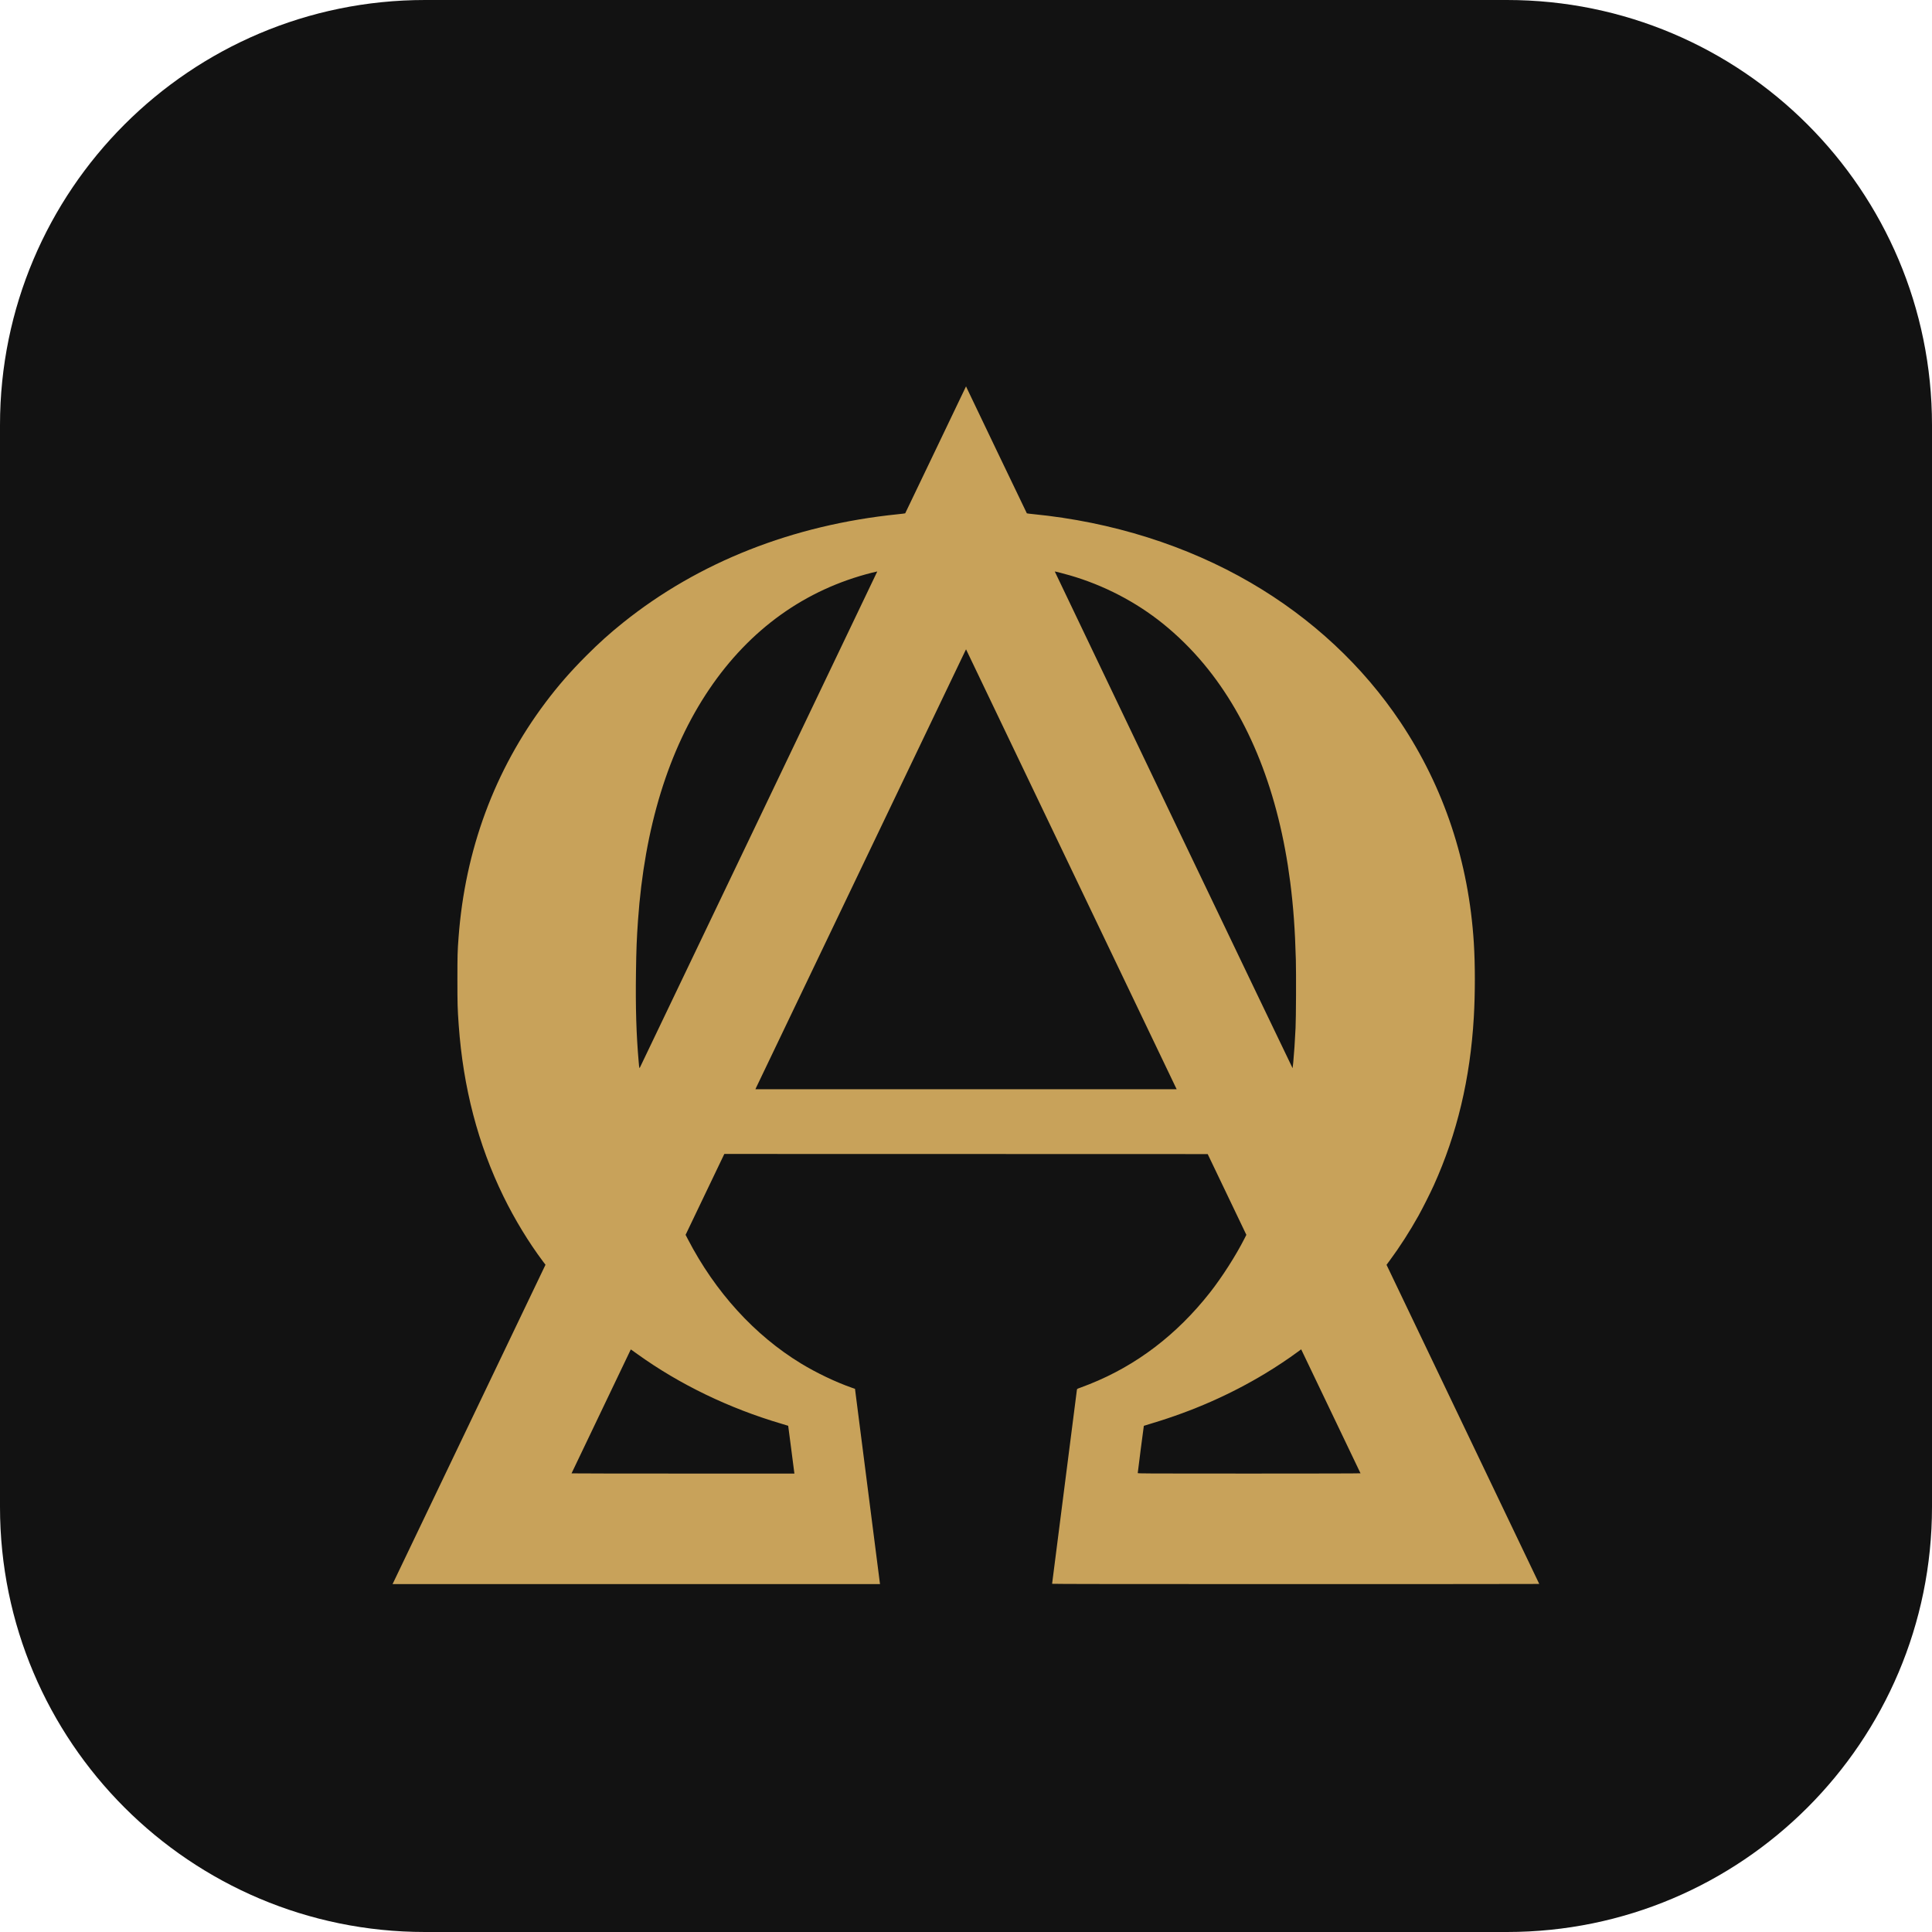
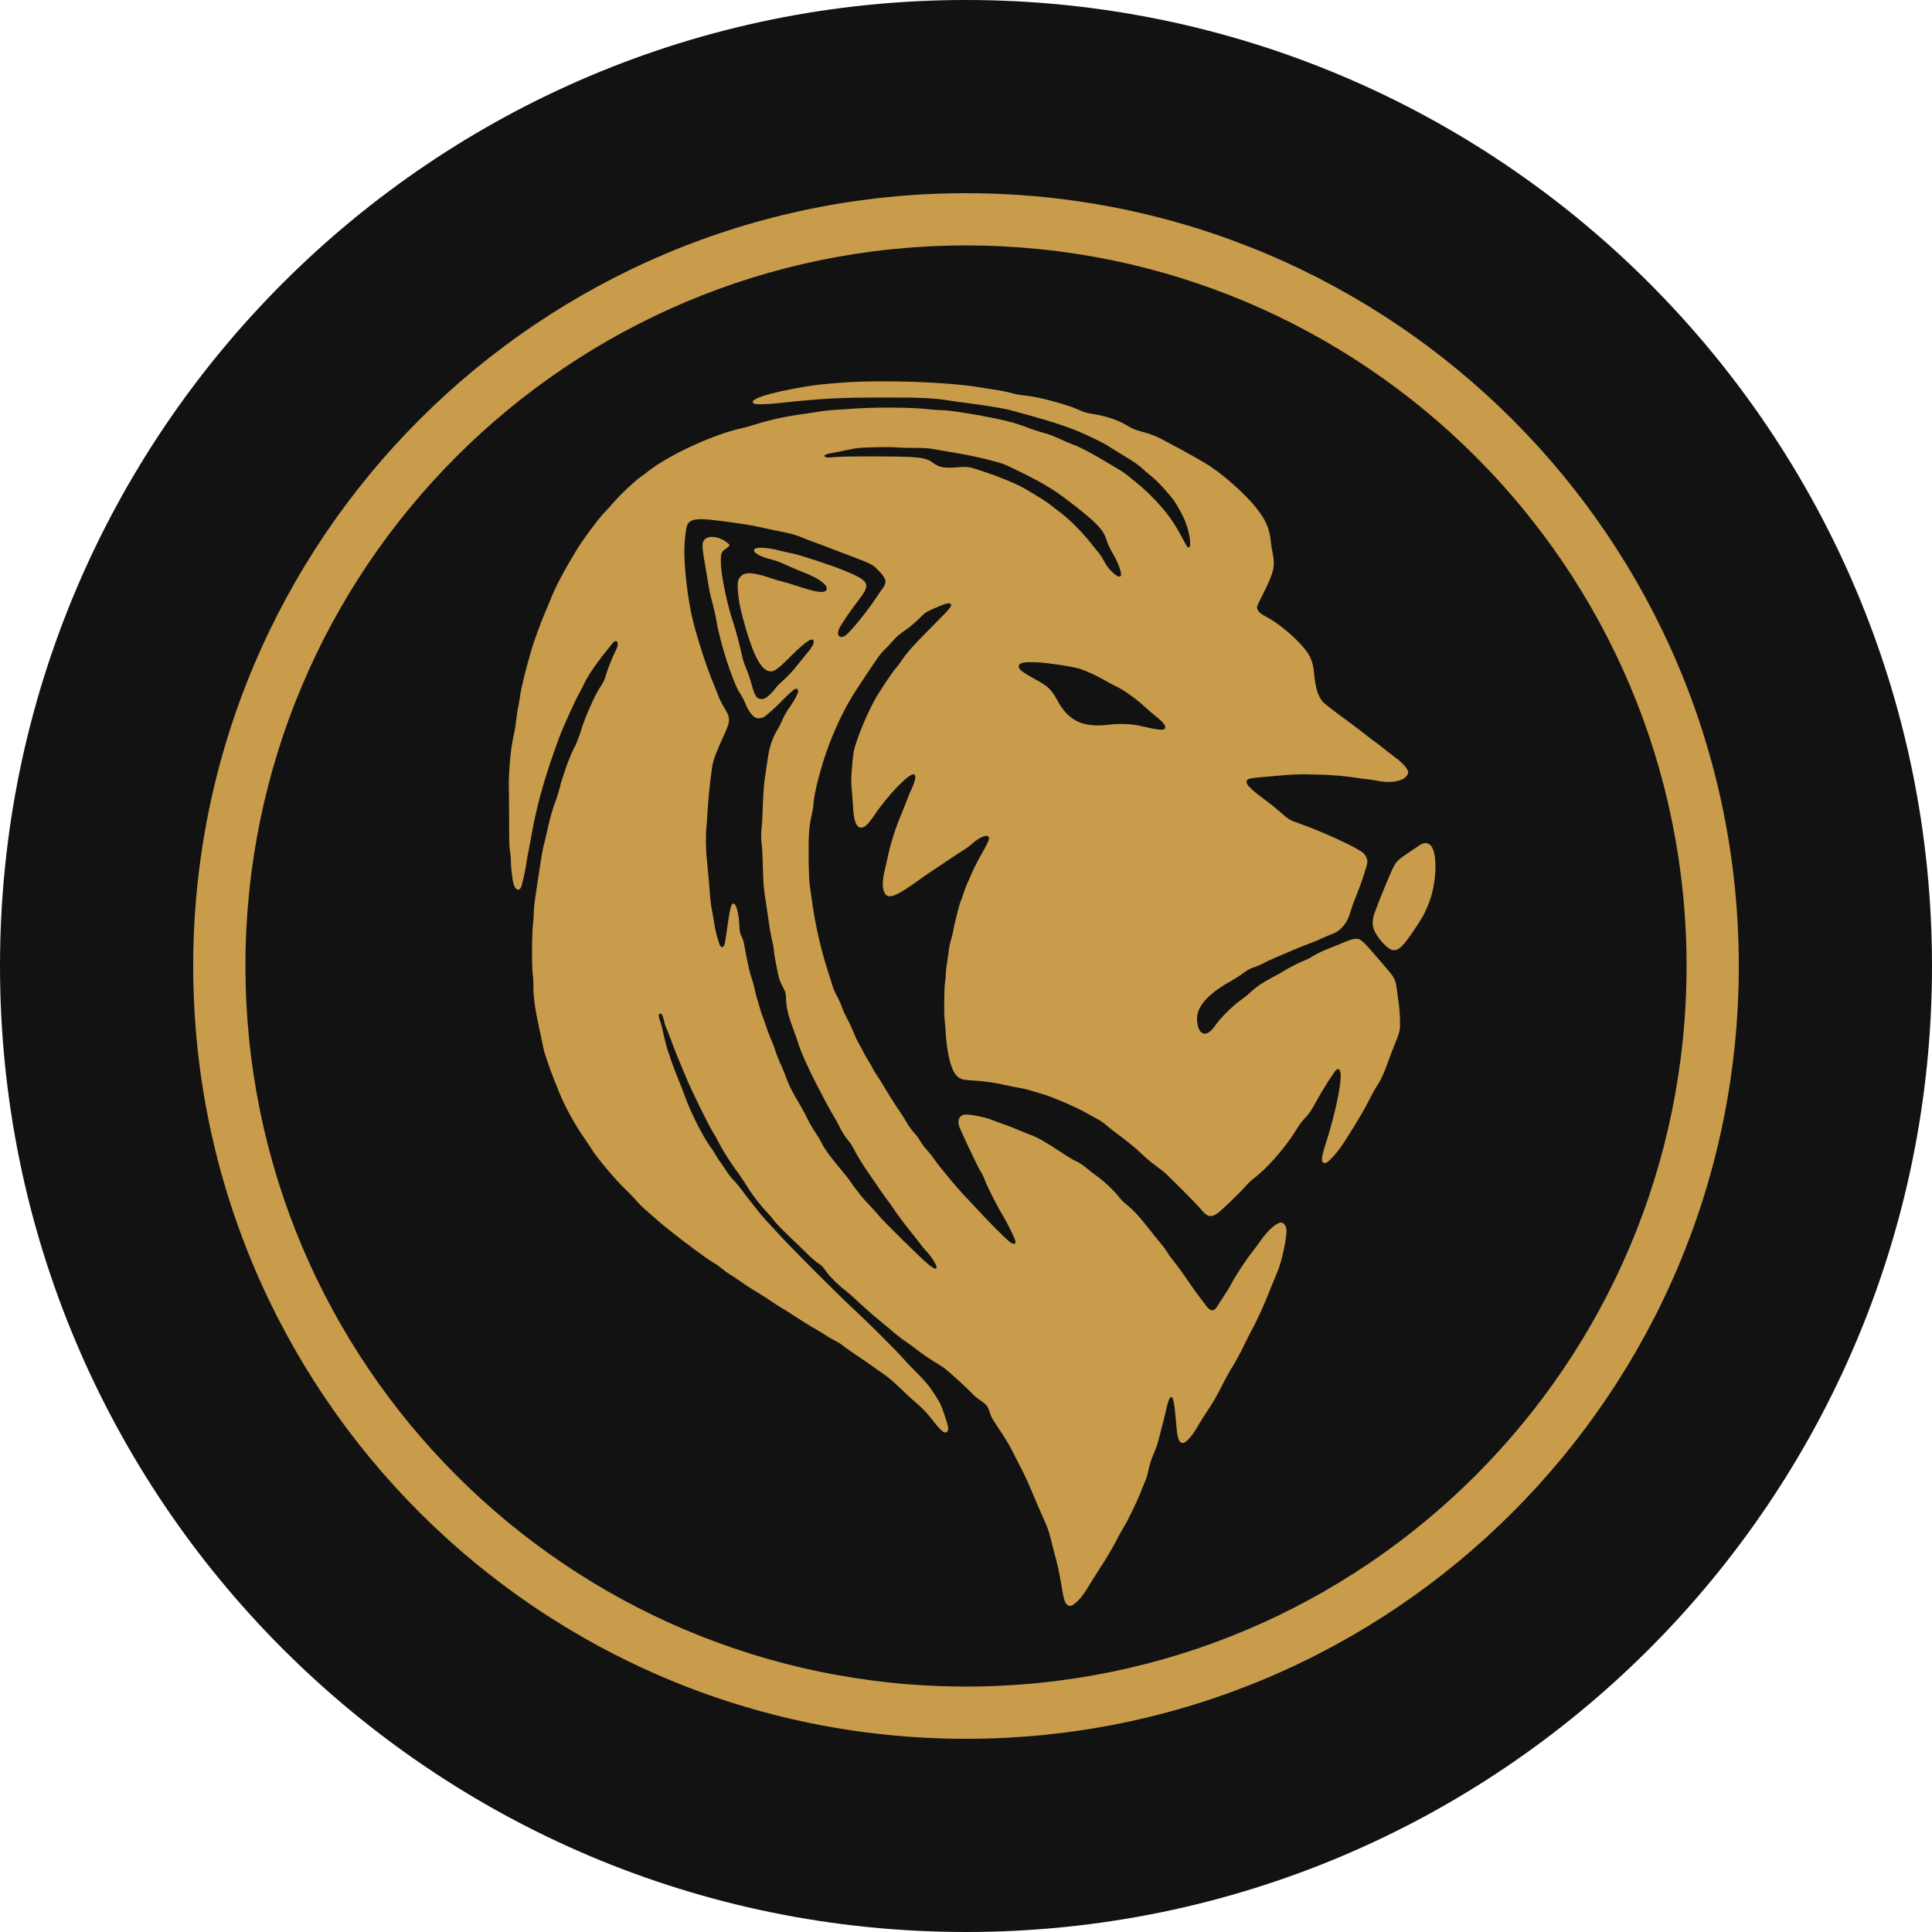
<svg xmlns="http://www.w3.org/2000/svg" viewBox="0 0 64 64" width="64" height="64">
-   <rect width="64" height="64" rx="14.08" fill="#121212" />
-   <path transform="translate(13.00332 12.8) scale(0.05692317)" fill="#C8A25A" fill-rule="evenodd" d="M0.48 696.04C0.74 695.51 20.77 653.7 44.98 603.12L89.01 511.16L87.54 509.21C79.28 498.22 71.06 484.69 64.57 471.42C49.75 441.11 41.1 408.03 38.51 371.67C37.82 362 37.75 359.56 37.75 345.17C37.75 331.13 37.81 328.78 38.43 320.58C42.22 269.76 59.37 223.43 88.98 184C96.23 174.34 103.62 165.86 112.74 156.74C120.27 149.21 126.49 143.62 134.25 137.41C178.14 102.25 232.89 80.65 293.92 74.41C296.3 74.17 298.29 73.92 298.35 73.86C298.4 73.8 306.38 57.15 316.09 36.86L333.74 -0.02L334.34 1.28C336.05 4.94 369.04 73.77 369.14 73.87C369.2 73.93 370.86 74.14 372.83 74.33C418.61 78.82 462.27 92.59 499.5 114.29C534.99 134.97 564.73 162.7 586.62 195.5C611.89 233.39 626.28 276.68 629.25 323.75C630.05 336.51 630.05 353.4 629.24 367.17C627.16 402.83 619.51 434.95 605.96 464.92C603.96 469.35 599.49 478.24 597.07 482.58C592.09 491.54 586.07 500.91 580.28 508.72L578.45 511.2L578.83 511.97C580.61 515.63 667.33 696.85 667.33 696.91C667.33 696.96 603.55 697 525.58 697C424.29 697 383.83 696.95 383.83 696.82C383.83 696.61 398.12 584.87 398.26 583.98C398.36 583.37 398.37 583.37 400.14 582.74C401.12 582.4 403.59 581.45 405.63 580.64C432.86 569.79 456.34 551.93 475.69 527.33C482.72 518.39 490.76 505.82 495.78 495.92L496.88 493.75L485.63 470.25L474.38 446.75L333.73 446.71L193.08 446.68L181.81 470.21L170.54 493.75L171.8 496.17C187.75 526.96 210.66 552.15 237.67 568.59C246.81 574.15 257.91 579.44 267.36 582.75L269.13 583.36L269.31 584.81C271.05 598.51 283.52 695.93 283.6 696.38L283.7 697L141.85 697L-0 697L0.48 696.04ZM233.78 632.04C233.73 631.7 232.92 625.45 231.99 618.17C231.06 610.88 230.28 604.89 230.25 604.87C230.23 604.84 228.44 604.29 226.28 603.66C195.86 594.69 167.17 580.84 142.78 563.35C138.38 560.2 138.7 560.41 138.62 560.51C138.5 560.66 104.17 632.46 104.17 632.56C104.17 632.62 133.35 632.67 169.02 632.67L233.88 632.67L233.78 632.04ZM563.31 632.52C563.27 632.43 555.49 616.17 546.01 596.37L528.78 560.38L526.93 561.74C521.43 565.81 514.3 570.55 507.82 574.46C487.53 586.7 465.71 596.3 442.02 603.41C439.41 604.19 437.25 604.86 437.22 604.89C437.15 604.96 433.67 631.88 433.67 632.38C433.67 632.65 436.87 632.67 498.51 632.67C537.15 632.67 563.34 632.61 563.31 632.52ZM455.53 407.38C455.1 406.48 427.52 348.88 394.25 279.38L333.75 153.01L333.31 153.88C332.76 154.96 212.51 406.11 211.73 407.79L211.18 409L333.75 409L456.32 409L455.53 407.38ZM213.4 251.33C251.21 172.36 282.12 107.73 282.09 107.7C282.06 107.67 280.7 107.98 279.06 108.4C240.14 118.2 207.9 141.3 184.24 176.33C160.59 211.34 146.62 256.74 142.84 310.83C142.09 321.6 141.86 327.46 141.67 340.93C141.37 361.37 141.85 377.23 143.25 393.17C143.61 397.17 143.6 397.15 144.18 395.92C144.45 395.37 175.59 330.3 213.4 251.33ZM524.17 393.39C524.7 387.69 525.1 381.77 525.51 373.33C525.79 367.67 525.9 341.77 525.68 333.67C525.21 316.25 524.24 302.8 522.41 288.52C515.76 236.62 498.66 193.4 472.17 161.58C465 152.97 456.87 144.94 448.33 138.07C432.56 125.36 413.79 115.63 394.05 109.93C390.4 108.88 385.49 107.62 385.39 107.72C385.36 107.75 416.47 172.82 454.52 252.31C492.58 331.8 523.75 396.81 523.79 396.77C523.83 396.73 524 395.21 524.17 393.39Z" />
+   <circle cx="32" cy="32" r="32" fill="#121212" />
+   <path transform="translate(6.4 6.4) scale(0.512)" fill="#C89C4A" fill-rule="evenodd" d="M0 50a50 50 0 1 0 100 0a50 50 0 1 0 -100 0ZM3.38 50a46.62 46.62 0 1 0 93.24 0a46.62 46.62 0 1 0 -93.24 0ZM56.55 91.33C56.39 91.2 56.32 90.97 56.16 89.99C56.08 89.49 55.93 88.77 55.83 88.4C55.73 88.03 55.57 87.42 55.48 87.05C55.34 86.5 55.25 86.27 55.01 85.74C54.85 85.38 54.62 84.85 54.49 84.55C54.12 83.64 53.78 82.89 53.4 82.17C53.21 81.79 52.96 81.32 52.86 81.12C52.76 80.93 52.46 80.44 52.19 80.04C51.92 79.64 51.67 79.24 51.63 79.14C51.6 79.04 51.53 78.86 51.49 78.74C51.37 78.44 51.3 78.35 50.91 78.09C50.73 77.97 50.49 77.77 50.38 77.64C50.18 77.42 49.14 76.46 48.68 76.08C48.57 75.99 48.24 75.77 47.94 75.6C47.65 75.42 47.22 75.13 46.98 74.95C46.75 74.76 46.38 74.49 46.16 74.34C45.94 74.2 45.6 73.93 45.39 73.76C45.19 73.58 44.85 73.3 44.65 73.14C44.44 72.97 44.14 72.72 43.98 72.58C43.17 71.87 42.92 71.64 42.73 71.45C42.62 71.34 42.39 71.15 42.24 71.03C41.81 70.71 41.21 70.12 41 69.83C40.75 69.47 40.69 69.4 40.42 69.22C40.29 69.14 40.01 68.89 39.79 68.68C39.58 68.47 39.02 67.93 38.56 67.49C38.09 67.04 37.65 66.58 37.58 66.47C37.5 66.36 37.31 66.12 37.14 65.95C36.71 65.51 36.14 64.77 35.8 64.2C35.64 63.94 35.4 63.59 35.28 63.42C34.85 62.86 34.27 61.95 34.03 61.48C33.9 61.22 33.74 60.92 33.66 60.81C33.34 60.3 32.15 57.88 31.9 57.23C31.82 57.03 31.65 56.62 31.52 56.32C31.39 56.02 31.15 55.43 31 55.02C30.85 54.61 30.68 54.16 30.61 54.02C30.55 53.88 30.48 53.66 30.46 53.53C30.39 53.23 30.32 53.08 30.22 53.08C30.11 53.08 30.09 53.25 30.19 53.5C30.29 53.78 30.34 53.98 30.48 54.63C30.54 54.91 30.64 55.28 30.7 55.46C30.77 55.63 30.85 55.88 30.89 56.02C30.93 56.15 31.12 56.66 31.31 57.14C31.51 57.62 31.76 58.27 31.87 58.58C32.22 59.55 33.05 61.17 33.51 61.77C33.6 61.88 33.74 62.11 33.83 62.27C33.92 62.43 34.05 62.63 34.13 62.72C34.2 62.81 34.36 63.05 34.48 63.24C34.6 63.44 34.82 63.72 34.97 63.87C35.12 64.02 35.34 64.29 35.47 64.46C35.79 64.9 36.32 65.57 36.66 65.99C36.96 66.35 37.06 66.46 38.12 67.6C38.91 68.45 41.68 71.22 42.56 72.04C43.55 72.95 45.37 74.76 45.85 75.3C46.08 75.56 46.5 76 46.79 76.29C47.38 76.88 47.63 77.18 48.02 77.79C48.35 78.31 48.39 78.38 48.65 79.17C48.87 79.81 48.9 80.03 48.77 80.14C48.62 80.28 48.41 80.11 47.85 79.4C47.47 78.91 47.2 78.63 46.75 78.24C46.55 78.08 46.1 77.66 45.75 77.32C45.29 76.88 44.96 76.6 44.61 76.36C44.34 76.18 43.97 75.92 43.8 75.79C43.63 75.67 43.19 75.36 42.82 75.12C42.45 74.87 42.07 74.6 41.98 74.52C41.88 74.44 41.66 74.3 41.48 74.22C41.31 74.13 41.04 73.97 40.87 73.86C40.71 73.75 40.45 73.59 40.28 73.5C39.94 73.31 39.39 72.97 38.71 72.52C38.44 72.34 38.11 72.14 37.98 72.07C37.85 71.99 37.58 71.82 37.37 71.67C37.17 71.53 36.74 71.26 36.43 71.07C36.12 70.89 35.69 70.61 35.49 70.46C35.28 70.31 34.97 70.11 34.8 70C34.62 69.9 34.35 69.7 34.19 69.56C34.03 69.43 33.77 69.25 33.62 69.17C33.35 69.03 31.89 67.95 30.82 67.1C30.32 66.7 30.08 66.5 29.2 65.72C29.05 65.59 28.81 65.34 28.66 65.17C28.51 64.99 28.23 64.7 28.03 64.52C27.3 63.81 26.13 62.43 25.74 61.79C25.63 61.61 25.43 61.32 25.3 61.13C24.75 60.36 24.01 59.02 23.69 58.2C23.59 57.93 23.45 57.59 23.39 57.46C23.34 57.33 23.22 57.01 23.12 56.75C23.03 56.49 22.9 56.13 22.84 55.95C22.77 55.76 22.68 55.44 22.64 55.22C22.59 55 22.47 54.41 22.36 53.9C22.11 52.75 22 51.94 22.01 51.26C22.01 50.97 21.99 50.64 21.97 50.53C21.9 50.2 21.91 47.77 21.99 47.24C22.02 47 22.04 46.65 22.04 46.45C22.04 46.26 22.09 45.81 22.15 45.45C22.29 44.5 22.38 43.9 22.5 43.15C22.55 42.79 22.64 42.33 22.69 42.15C22.74 41.97 22.82 41.63 22.87 41.4C23.02 40.67 23.25 39.82 23.42 39.41C23.5 39.19 23.63 38.8 23.7 38.53C23.76 38.27 23.84 37.99 23.87 37.91C23.9 37.83 23.98 37.59 24.05 37.37C24.16 36.99 24.54 36.06 24.66 35.87C24.76 35.71 24.99 35.11 25.14 34.62C25.34 33.93 26 32.45 26.32 31.98C26.55 31.64 26.63 31.47 26.76 31C26.83 30.77 27 30.34 27.13 30.04C27.46 29.34 27.48 29.29 27.46 29.13C27.44 28.93 27.28 28.93 27.12 29.13C26.09 30.4 25.61 31.09 25.28 31.76C25.16 32.02 25 32.31 24.94 32.42C24.74 32.76 23.89 34.64 23.69 35.19C22.8 37.59 22.28 39.41 21.94 41.25C21.89 41.56 21.78 42.12 21.71 42.48C21.63 42.85 21.56 43.26 21.55 43.39C21.52 43.69 21.27 44.8 21.21 44.91C21.07 45.18 20.84 45.08 20.73 44.7C20.65 44.42 20.55 43.59 20.55 43.17C20.55 42.99 20.53 42.69 20.49 42.52C20.45 42.28 20.44 41.84 20.44 40.77C20.44 39.98 20.43 39.15 20.43 38.91C20.41 38.12 20.41 37.93 20.47 37.08C20.52 36.26 20.62 35.53 20.79 34.82C20.83 34.65 20.88 34.31 20.9 34.06C20.93 33.82 20.98 33.46 21.02 33.27C21.06 33.09 21.12 32.78 21.14 32.6C21.21 32.04 21.48 30.94 21.86 29.63C22.03 29.02 22.5 27.75 22.75 27.17C22.84 26.97 22.98 26.62 23.07 26.41C23.39 25.56 23.99 24.41 24.89 22.95C25.3 22.3 26.16 21.14 26.56 20.71C26.77 20.49 27.1 20.13 27.29 19.91C27.71 19.43 28.52 18.67 28.92 18.38C29.09 18.26 29.38 18.04 29.57 17.89C30.98 16.84 33.71 15.6 35.47 15.21C35.71 15.16 36.07 15.06 36.27 14.99C37.29 14.67 38.31 14.44 39.52 14.28C39.83 14.24 40.27 14.17 40.5 14.13C40.74 14.09 41.14 14.04 41.38 14.03C41.63 14.01 42.04 13.99 42.29 13.97C43.89 13.83 46.51 13.84 47.71 13.99C47.98 14.02 48.33 14.04 48.49 14.04C48.96 14.05 50.48 14.28 51.88 14.57C52.85 14.77 53.33 14.91 54.16 15.23C54.43 15.33 54.84 15.46 55.06 15.52C55.32 15.58 55.67 15.72 56.01 15.87C56.3 16.01 56.7 16.18 56.89 16.25C57.27 16.38 57.88 16.69 58.6 17.11C59.83 17.83 60.21 18.06 60.35 18.18C61.29 18.93 61.57 19.17 62.05 19.66C62.89 20.51 63.45 21.26 63.99 22.3C64.15 22.61 64.31 22.88 64.35 22.91C64.61 23.07 64.53 22.13 64.2 21.28C64.06 20.89 63.63 20.12 63.42 19.84C62.91 19.18 62.28 18.52 61.82 18.17C61.73 18.1 61.52 17.92 61.37 17.78C61.2 17.62 60.85 17.37 60.5 17.16C60.18 16.97 59.69 16.66 59.41 16.49C58.88 16.15 58.8 16.11 57.68 15.59C56.91 15.23 55.77 14.84 54.2 14.4C53.65 14.25 53.07 14.09 52.92 14.05C52.58 13.95 51.58 13.78 50.33 13.61C49.81 13.55 49.06 13.44 48.68 13.38C47.85 13.25 46.83 13.21 44.47 13.22C41.79 13.22 40.56 13.29 37.98 13.57C37.14 13.67 36.36 13.68 36.26 13.6C35.9 13.34 37.23 12.91 39.58 12.52C40.29 12.4 40.65 12.36 41.93 12.26C44.54 12.06 48.9 12.21 51.01 12.58C51.33 12.63 51.81 12.71 52.08 12.75C52.35 12.79 52.68 12.86 52.82 12.9C53.16 13 53.43 13.05 53.9 13.1C54.75 13.19 56.53 13.67 57.26 14C57.62 14.17 57.77 14.21 58.12 14.27C58.98 14.39 59.82 14.67 60.37 15C60.74 15.23 60.88 15.29 61.42 15.44C62.05 15.61 62.38 15.75 62.92 16.05C63.15 16.17 63.59 16.41 63.91 16.58C64.22 16.75 64.64 16.98 64.83 17.09C65.03 17.2 65.31 17.37 65.46 17.46C66.45 18.03 67.99 19.37 68.77 20.35C69.4 21.14 69.64 21.69 69.72 22.53C69.74 22.74 69.79 23.03 69.82 23.18C70.02 24.13 69.94 24.47 69.25 25.87C68.81 26.73 68.81 26.74 68.85 26.9C68.91 27.09 69.07 27.22 69.52 27.46C70.36 27.9 71.63 29.03 72.1 29.73C72.34 30.09 72.47 30.5 72.52 31.04C72.61 32.12 72.82 32.7 73.23 33.04C73.4 33.19 74.62 34.11 75.08 34.44C75.22 34.54 75.63 34.85 75.99 35.14C76.36 35.42 76.73 35.7 76.82 35.76C76.91 35.83 77.11 35.99 77.27 36.12C77.43 36.25 77.67 36.43 77.8 36.53C78.28 36.88 78.61 37.26 78.61 37.48C78.61 37.61 78.45 37.81 78.25 37.91C77.83 38.12 77.24 38.15 76.52 38C76.26 37.95 75.98 37.91 75.9 37.91C75.82 37.9 75.52 37.87 75.23 37.82C74.36 37.69 73.61 37.63 72.54 37.61C71.56 37.58 71.14 37.6 69.94 37.71C69.7 37.73 69.25 37.78 68.93 37.8C68.26 37.86 68.15 37.91 68.15 38.11C68.15 38.3 68.54 38.66 69.53 39.39C69.74 39.54 70.1 39.84 70.34 40.05C70.86 40.51 70.97 40.58 71.54 40.77C72.98 41.27 75.34 42.35 75.69 42.68C75.86 42.83 75.97 43.07 75.97 43.26C75.98 43.45 75.52 44.81 75.25 45.46C75.13 45.73 74.98 46.15 74.91 46.38C74.75 46.92 74.62 47.19 74.36 47.47C74.12 47.74 73.95 47.84 73.47 48.02C73.28 48.1 73.01 48.21 72.89 48.27C72.76 48.34 72.48 48.45 72.26 48.53C72.04 48.61 71.55 48.81 71.16 48.97C70.77 49.14 70.25 49.36 69.99 49.47C69.74 49.57 69.43 49.72 69.29 49.8C69.16 49.87 68.9 49.99 68.72 50.05C68.31 50.2 68.3 50.2 67.88 50.5C67.7 50.64 67.36 50.85 67.13 50.98C65.9 51.66 65.17 52.37 64.99 53.07C64.88 53.5 65 54.12 65.23 54.3C65.48 54.49 65.79 54.34 66.11 53.87C66.48 53.33 67.3 52.53 67.84 52.16C68 52.05 68.27 51.83 68.43 51.68C68.78 51.34 69.23 51.05 69.87 50.71C70.13 50.58 70.43 50.41 70.55 50.33C70.82 50.15 71.56 49.77 71.95 49.62C72.1 49.56 72.31 49.46 72.4 49.39C72.65 49.23 73.01 49.05 73.52 48.85C73.76 48.76 74.19 48.58 74.48 48.46C74.88 48.3 75.06 48.24 75.2 48.24C75.56 48.24 75.59 48.27 76.95 49.85C77.77 50.8 77.79 50.83 77.88 51.55C77.91 51.82 77.97 52.21 78 52.43C78.08 53 78.11 53.88 78.06 54.16C78.03 54.29 77.94 54.58 77.84 54.81C77.68 55.2 77.45 55.81 77.16 56.6C76.97 57.1 76.8 57.45 76.52 57.87C76.39 58.08 76.19 58.45 76.07 58.7C75.72 59.42 74.46 61.48 74.07 61.96C73.63 62.5 73.37 62.75 73.23 62.75C72.96 62.75 72.96 62.48 73.25 61.57C73.9 59.55 74.32 57.54 74.23 56.91C74.2 56.71 74.1 56.62 73.98 56.7C73.86 56.77 73.1 57.96 72.63 58.82C72.31 59.4 72.2 59.56 71.88 59.9C71.73 60.06 71.51 60.35 71.36 60.61C70.76 61.62 69.54 63.03 68.71 63.67C68.49 63.83 68.21 64.1 68.06 64.28C67.75 64.64 66.54 65.81 66.27 66C65.85 66.3 65.6 66.24 65.2 65.74C64.92 65.4 63.19 63.66 62.81 63.33C62.67 63.22 62.37 62.99 62.16 62.83C61.94 62.67 61.61 62.39 61.41 62.2C61.22 62.01 60.98 61.8 60.88 61.72C60.79 61.65 60.61 61.5 60.49 61.4C60.37 61.3 60.08 61.07 59.84 60.9C59.6 60.73 59.27 60.47 59.1 60.32C58.9 60.14 58.65 59.97 58.39 59.84C58.17 59.72 57.87 59.56 57.72 59.47C57.18 59.16 55.63 58.49 55.06 58.32C54.88 58.27 54.5 58.15 54.22 58.07C53.94 57.98 53.57 57.9 53.39 57.87C53.22 57.85 52.87 57.78 52.61 57.72C51.9 57.55 51.19 57.45 50.46 57.41C49.75 57.37 49.62 57.33 49.38 57.08C49.04 56.73 48.78 55.69 48.69 54.4C48.68 54.09 48.64 53.64 48.61 53.39C48.57 52.89 48.59 51.29 48.65 50.99C48.67 50.9 48.69 50.7 48.69 50.55C48.69 50.4 48.73 50.06 48.77 49.8C48.81 49.54 48.87 49.17 48.89 48.97C48.91 48.78 48.97 48.48 49.03 48.31C49.08 48.14 49.15 47.88 49.17 47.74C49.19 47.59 49.25 47.32 49.3 47.12C49.35 46.93 49.43 46.6 49.48 46.4C49.53 46.19 49.62 45.89 49.69 45.73C49.75 45.57 49.85 45.29 49.9 45.12C49.96 44.95 50.05 44.72 50.1 44.61C50.16 44.5 50.28 44.23 50.37 44C50.47 43.77 50.67 43.36 50.83 43.07C51.53 41.84 51.58 41.69 51.41 41.6C51.23 41.51 50.75 41.75 50.34 42.14C50.21 42.25 50.02 42.39 49.92 42.45C49.74 42.56 49.15 42.94 47.97 43.74C47.64 43.95 47.14 44.3 46.85 44.51C45.86 45.22 45.37 45.49 45.06 45.49C44.63 45.49 44.49 44.77 44.75 43.78C44.8 43.56 44.88 43.22 44.92 43.02C45.12 42.06 45.44 41.06 45.83 40.15C45.96 39.83 46.12 39.43 46.19 39.24C46.25 39.06 46.4 38.71 46.51 38.48C46.75 37.95 46.79 37.62 46.61 37.6C46.28 37.56 44.93 38.96 44.06 40.26C43.77 40.69 43.57 40.91 43.42 40.99C43 41.21 42.76 40.82 42.7 39.83C42.69 39.6 42.65 39.1 42.62 38.71C42.56 38.06 42.56 37.94 42.62 37.2C42.65 36.76 42.71 36.27 42.74 36.11C42.89 35.39 43.51 33.86 44.08 32.81C44.3 32.39 45.24 30.97 45.43 30.77C45.51 30.68 45.67 30.47 45.79 30.3C46.17 29.72 46.68 29.16 48.09 27.75C48.92 26.92 49.07 26.73 49.03 26.61C48.97 26.46 48.68 26.53 47.93 26.87C47.39 27.11 47.37 27.12 46.96 27.53C46.73 27.75 46.4 28.05 46.21 28.17C45.6 28.61 45.47 28.72 45.22 29.02C45.08 29.18 44.85 29.42 44.71 29.56C44.45 29.8 44.32 29.99 43.04 31.92C42.27 33.09 41.72 34.17 41.14 35.68C40.65 36.95 40.13 38.95 40.13 39.57C40.13 39.67 40.07 39.99 40.01 40.26C39.84 41 39.8 41.6 39.82 43.17C39.84 44.28 39.86 44.63 39.93 45.06C39.97 45.35 40.04 45.78 40.07 46.02C40.23 47.25 40.63 49 41.05 50.29C41.2 50.77 41.37 51.29 41.41 51.43C41.46 51.57 41.58 51.83 41.68 52C41.77 52.17 41.91 52.47 41.97 52.67C42.04 52.86 42.18 53.17 42.28 53.35C42.39 53.54 42.57 53.91 42.68 54.19C42.79 54.46 42.93 54.78 43 54.89C43.07 55.01 43.2 55.26 43.3 55.45C43.4 55.65 43.54 55.91 43.62 56.03C43.7 56.15 43.84 56.38 43.92 56.54C44 56.7 44.13 56.92 44.2 57.02C44.28 57.13 44.49 57.46 44.66 57.75C45.18 58.61 45.41 58.97 45.7 59.39C45.85 59.6 46.06 59.94 46.17 60.14C46.29 60.34 46.5 60.64 46.65 60.8C46.8 60.97 46.99 61.22 47.07 61.37C47.15 61.51 47.32 61.74 47.46 61.89C47.59 62.03 47.81 62.3 47.94 62.5C48.08 62.69 48.28 62.96 48.4 63.1C48.52 63.24 48.79 63.57 49 63.83C49.21 64.09 49.55 64.48 49.75 64.7C49.96 64.92 50.4 65.38 50.72 65.73C51.48 66.56 52.49 67.57 52.77 67.8C53.02 68.01 53.19 68.03 53.21 67.86C53.22 67.74 52.72 66.7 52.38 66.14C52.04 65.59 51.35 64.22 51.23 63.88C51.17 63.71 51.05 63.46 50.97 63.32C50.88 63.19 50.74 62.93 50.66 62.75C50.57 62.56 50.42 62.25 50.33 62.06C50.06 61.52 49.64 60.58 49.57 60.41C49.43 60.01 49.55 59.68 49.87 59.62C50.15 59.56 51.33 59.79 51.76 59.99C51.88 60.04 52.23 60.17 52.53 60.27C52.83 60.38 53.27 60.55 53.51 60.66C53.75 60.76 54.04 60.88 54.16 60.92C54.58 61.06 55.2 61.41 56.34 62.17C56.6 62.34 56.91 62.53 57.02 62.58C57.3 62.7 57.59 62.89 57.85 63.12C57.97 63.22 58.25 63.43 58.46 63.59C58.92 63.91 59.63 64.58 59.89 64.94C59.99 65.07 60.21 65.3 60.39 65.44C60.82 65.78 61.21 66.2 61.78 66.93C62.05 67.28 62.39 67.7 62.53 67.86C62.68 68.03 62.87 68.28 62.96 68.43C63.05 68.58 63.2 68.8 63.3 68.92C63.66 69.37 64.02 69.86 64.36 70.37C64.56 70.67 64.85 71.07 65.01 71.28C65.17 71.49 65.39 71.78 65.49 71.92C65.82 72.38 66.04 72.39 66.29 71.97C66.37 71.84 66.58 71.51 66.76 71.24C66.94 70.97 67.15 70.61 67.23 70.45C67.42 70.08 68.09 69.05 68.49 68.54C68.66 68.32 68.92 67.98 69.06 67.77C69.52 67.11 70.09 66.6 70.38 66.6C70.54 66.6 70.7 66.79 70.73 67.01C70.79 67.44 70.45 69.07 70.16 69.76C69.97 70.21 69.6 71.11 69.42 71.57C69.25 72.01 68.67 73.25 68.46 73.61C68.38 73.75 68.18 74.15 68.02 74.48C67.74 75.07 67.31 75.84 67.09 76.17C67.03 76.26 66.79 76.72 66.54 77.19C66.27 77.74 65.95 78.29 65.68 78.69C65.45 79.03 65.17 79.47 65.07 79.65C64.65 80.4 64.23 80.88 64.02 80.86C63.76 80.84 63.67 80.57 63.59 79.51C63.5 78.38 63.41 77.88 63.28 77.88C63.19 77.88 63.09 78.11 63 78.5C62.95 78.73 62.85 79.14 62.78 79.41C62.71 79.68 62.59 80.15 62.51 80.46C62.43 80.81 62.3 81.2 62.14 81.57C61.98 81.95 61.88 82.26 61.82 82.55C61.78 82.78 61.68 83.12 61.6 83.31C61.53 83.49 61.37 83.88 61.25 84.17C61.04 84.71 60.4 86.02 60.19 86.33C60.13 86.43 59.96 86.73 59.82 87C59.38 87.83 59.06 88.37 58.59 89.08C58.35 89.46 58.04 89.94 57.92 90.15C57.5 90.87 56.99 91.4 56.73 91.4C56.68 91.4 56.6 91.37 56.55 91.33ZM48.09 69.46C48.05 69.26 47.77 68.82 47.5 68.53C47.36 68.39 47.09 68.05 46.89 67.78C46.68 67.51 46.37 67.12 46.2 66.91C46.03 66.7 45.72 66.29 45.51 65.99C45.31 65.69 44.97 65.21 44.75 64.92C44.54 64.63 44.27 64.25 44.16 64.07C44.04 63.9 43.84 63.61 43.72 63.43C43.42 63.02 42.88 62.14 42.72 61.8C42.65 61.66 42.52 61.45 42.43 61.35C42.2 61.09 41.96 60.71 41.77 60.31C41.68 60.13 41.55 59.89 41.48 59.78C41.31 59.51 40.95 58.86 40.66 58.29C40.52 58.03 40.37 57.74 40.33 57.66C39.76 56.55 39.28 55.48 39.13 54.95C39.09 54.82 38.97 54.47 38.86 54.18C38.5 53.21 38.39 52.76 38.36 52.21C38.34 51.72 38.33 51.71 38.17 51.39C38.07 51.21 37.97 50.99 37.94 50.9C37.85 50.65 37.57 49.21 37.57 49C37.57 48.9 37.52 48.6 37.45 48.34C37.39 48.08 37.3 47.6 37.26 47.28C37.21 46.96 37.12 46.28 37.04 45.79C36.91 44.97 36.89 44.77 36.86 43.64C36.84 42.96 36.81 42.29 36.79 42.15C36.74 41.83 36.73 41.45 36.78 41.02C36.81 40.83 36.84 40.15 36.86 39.52C36.89 38.76 36.93 38.19 36.98 37.89C37.02 37.63 37.09 37.14 37.14 36.8C37.26 35.87 37.45 35.28 37.81 34.69C37.9 34.55 38.03 34.3 38.09 34.15C38.24 33.79 38.38 33.55 38.65 33.17C38.91 32.8 39.14 32.37 39.14 32.23C39.14 32.11 39.05 32.03 38.95 32.07C38.85 32.1 38.22 32.69 37.94 33C37.78 33.17 37.29 33.61 36.96 33.87C36.85 33.95 36.6 34 36.46 33.96C36.21 33.9 35.92 33.52 35.7 32.96C35.63 32.78 35.47 32.48 35.35 32.31C34.93 31.68 34.08 29.07 33.86 27.7C33.81 27.38 33.68 26.83 33.59 26.48C33.49 26.14 33.38 25.66 33.35 25.42C33.31 25.19 33.25 24.81 33.21 24.58C32.89 22.81 32.88 22.59 33.13 22.37C33.41 22.12 34.09 22.23 34.56 22.62C34.75 22.77 34.74 22.81 34.49 22.98C34.17 23.2 34.13 23.29 34.14 23.85C34.14 24.7 34.56 26.69 34.98 27.9C35.1 28.26 35.36 29.25 35.49 29.83C35.56 30.18 35.66 30.47 35.78 30.75C35.88 30.98 36.03 31.42 36.12 31.75C36.33 32.54 36.46 32.73 36.79 32.73C37.03 32.73 37.31 32.5 37.73 31.96C37.8 31.87 37.99 31.68 38.14 31.55C38.45 31.29 38.84 30.86 39.22 30.37C39.36 30.2 39.6 29.9 39.75 29.72C40.15 29.24 40.25 28.95 40.05 28.88C39.88 28.83 39.34 29.27 38.46 30.16C37.73 30.89 37.49 31.03 37.15 30.89C36.63 30.68 36.13 29.61 35.57 27.51C35.35 26.68 35.32 26.5 35.25 25.83C35.19 25.26 35.23 25 35.42 24.8C35.71 24.49 36.21 24.52 37.32 24.89C37.58 24.98 37.94 25.09 38.13 25.13C38.31 25.17 38.77 25.31 39.16 25.44C40.21 25.79 40.71 25.87 40.9 25.74C41.26 25.49 40.57 24.92 39.36 24.48C39.14 24.4 38.71 24.21 38.4 24.07C37.99 23.88 37.7 23.77 37.38 23.69C36.62 23.51 36.14 23.2 36.32 23.02C36.45 22.89 37.12 22.92 37.81 23.09C38.12 23.17 38.54 23.27 38.73 23.3C39.17 23.38 41.26 24.06 42.06 24.39C43.72 25.06 43.85 25.27 43.15 26.19C42.51 27.03 41.93 27.88 41.79 28.18C41.59 28.61 41.84 28.86 42.21 28.61C42.51 28.41 43.71 26.93 44.23 26.11C44.34 25.95 44.48 25.74 44.55 25.65C44.9 25.2 44.87 24.98 44.42 24.5C44.03 24.08 43.88 23.99 43.28 23.76C43.01 23.65 42.28 23.37 41.66 23.14C41.04 22.9 40.41 22.66 40.26 22.61C40.11 22.56 39.79 22.44 39.55 22.34C39.01 22.11 38.74 22.03 37.81 21.85C37.41 21.77 36.86 21.65 36.59 21.59C35.9 21.43 33.83 21.14 33.11 21.1C32.43 21.06 32.11 21.16 31.97 21.46C31.86 21.69 31.75 22.82 31.78 23.48C31.82 24.8 32.07 26.66 32.36 27.76C32.65 28.92 33.28 30.85 33.66 31.72C33.77 32 33.92 32.37 33.99 32.55C34.05 32.73 34.2 33.02 34.31 33.2C34.8 34.02 34.79 34.09 34.24 35.29C33.8 36.24 33.61 36.79 33.56 37.24C33.54 37.4 33.5 37.74 33.46 38C33.39 38.57 33.34 39.09 33.28 39.95C33.26 40.31 33.23 40.77 33.21 40.98C33.15 41.59 33.16 42.5 33.25 43.29C33.29 43.69 33.34 44.26 33.37 44.55C33.44 45.59 33.49 46.03 33.56 46.38C33.6 46.57 33.66 46.93 33.7 47.18C33.75 47.58 33.9 48.18 34.05 48.59C34.11 48.78 34.21 48.83 34.31 48.73C34.38 48.67 34.41 48.52 34.49 47.95C34.7 46.4 34.8 45.96 34.94 45.96C35.13 45.96 35.28 46.49 35.33 47.28C35.35 47.79 35.37 47.85 35.48 48.09C35.57 48.26 35.63 48.49 35.67 48.72C35.7 48.92 35.77 49.28 35.82 49.52C35.87 49.76 35.94 50.06 35.96 50.19C35.99 50.32 36.07 50.6 36.14 50.81C36.21 51.03 36.3 51.34 36.33 51.51C36.36 51.69 36.45 52.03 36.53 52.27C36.6 52.51 36.68 52.78 36.71 52.88C36.73 52.98 36.8 53.16 36.85 53.29C36.91 53.42 37 53.69 37.06 53.88C37.12 54.08 37.26 54.45 37.37 54.71C37.49 54.97 37.62 55.33 37.68 55.52C37.73 55.7 37.88 56.07 38 56.34C38.13 56.61 38.3 57.04 38.39 57.28C38.57 57.78 38.83 58.28 39.27 59C39.42 59.26 39.64 59.66 39.75 59.9C39.86 60.14 40.09 60.53 40.25 60.76C40.41 61 40.61 61.33 40.68 61.49C40.83 61.81 41.21 62.33 41.87 63.12C42.09 63.38 42.33 63.69 42.41 63.79C42.86 64.46 43.38 65.1 43.74 65.46C43.96 65.69 44.22 65.97 44.31 66.09C44.58 66.45 47.21 69.04 47.63 69.36C47.97 69.61 48.13 69.65 48.09 69.46ZM77.47 48.92C77.11 48.75 76.53 48.05 76.38 47.61C76.28 47.32 76.3 46.96 76.42 46.61C76.67 45.91 77.16 44.71 77.52 43.89C77.79 43.28 77.88 43.18 78.51 42.75C78.81 42.55 79.16 42.31 79.28 42.23C79.63 41.97 79.93 41.99 80.13 42.28C80.53 42.88 80.42 44.81 79.92 46C79.63 46.7 79.58 46.78 79.06 47.57C78.24 48.82 77.88 49.13 77.47 48.92ZM62.84 34.67C62.99 34.52 62.83 34.28 62.24 33.81C62.02 33.63 61.68 33.34 61.48 33.15C60.97 32.69 60.23 32.16 59.74 31.92C59.51 31.81 59.17 31.63 58.97 31.51C58.45 31.21 57.64 30.84 57.29 30.75C56.71 30.6 55.33 30.39 54.69 30.36C53.76 30.3 53.41 30.38 53.41 30.62C53.41 30.82 53.63 30.98 54.71 31.58C55.33 31.93 55.55 32.15 55.91 32.81C56.63 34.15 57.56 34.59 59.24 34.39C59.99 34.3 60.72 34.33 61.39 34.49C62.33 34.71 62.75 34.76 62.84 34.67ZM60.02 24.74C60.09 24.6 59.86 23.94 59.56 23.42C59.3 22.97 59.16 22.67 59.09 22.44C58.91 21.82 58.51 21.38 57.14 20.3C55.81 19.26 55.21 18.88 53.73 18.14C52.56 17.56 52.45 17.51 51.88 17.36C51.03 17.13 50.16 16.94 49.42 16.82C49.08 16.76 48.5 16.66 48.15 16.6C47.56 16.49 47.43 16.48 46.6 16.48C46.1 16.48 45.54 16.46 45.35 16.44C45.15 16.42 44.63 16.42 44 16.44C43.05 16.47 42.93 16.48 42.33 16.61C41.97 16.69 41.55 16.77 41.38 16.8C40.89 16.88 40.72 16.98 40.93 17.08C41 17.11 41.13 17.11 41.41 17.08C41.63 17.05 42.5 17.03 43.47 17.03C46.94 17.03 47.35 17.06 47.87 17.45C48.3 17.76 48.58 17.81 49.66 17.72C50.16 17.69 50.19 17.69 51.31 18.07C52.25 18.38 53.26 18.81 53.74 19.08C54.62 19.59 55.21 19.96 55.39 20.11C55.5 20.2 55.81 20.44 56.07 20.63C56.65 21.06 57.55 21.96 58.03 22.58C58.22 22.82 58.45 23.11 58.55 23.22C58.64 23.32 58.8 23.56 58.9 23.75C59.1 24.14 59.34 24.43 59.63 24.66C59.85 24.83 59.95 24.85 60.02 24.74Z" />
</svg>
